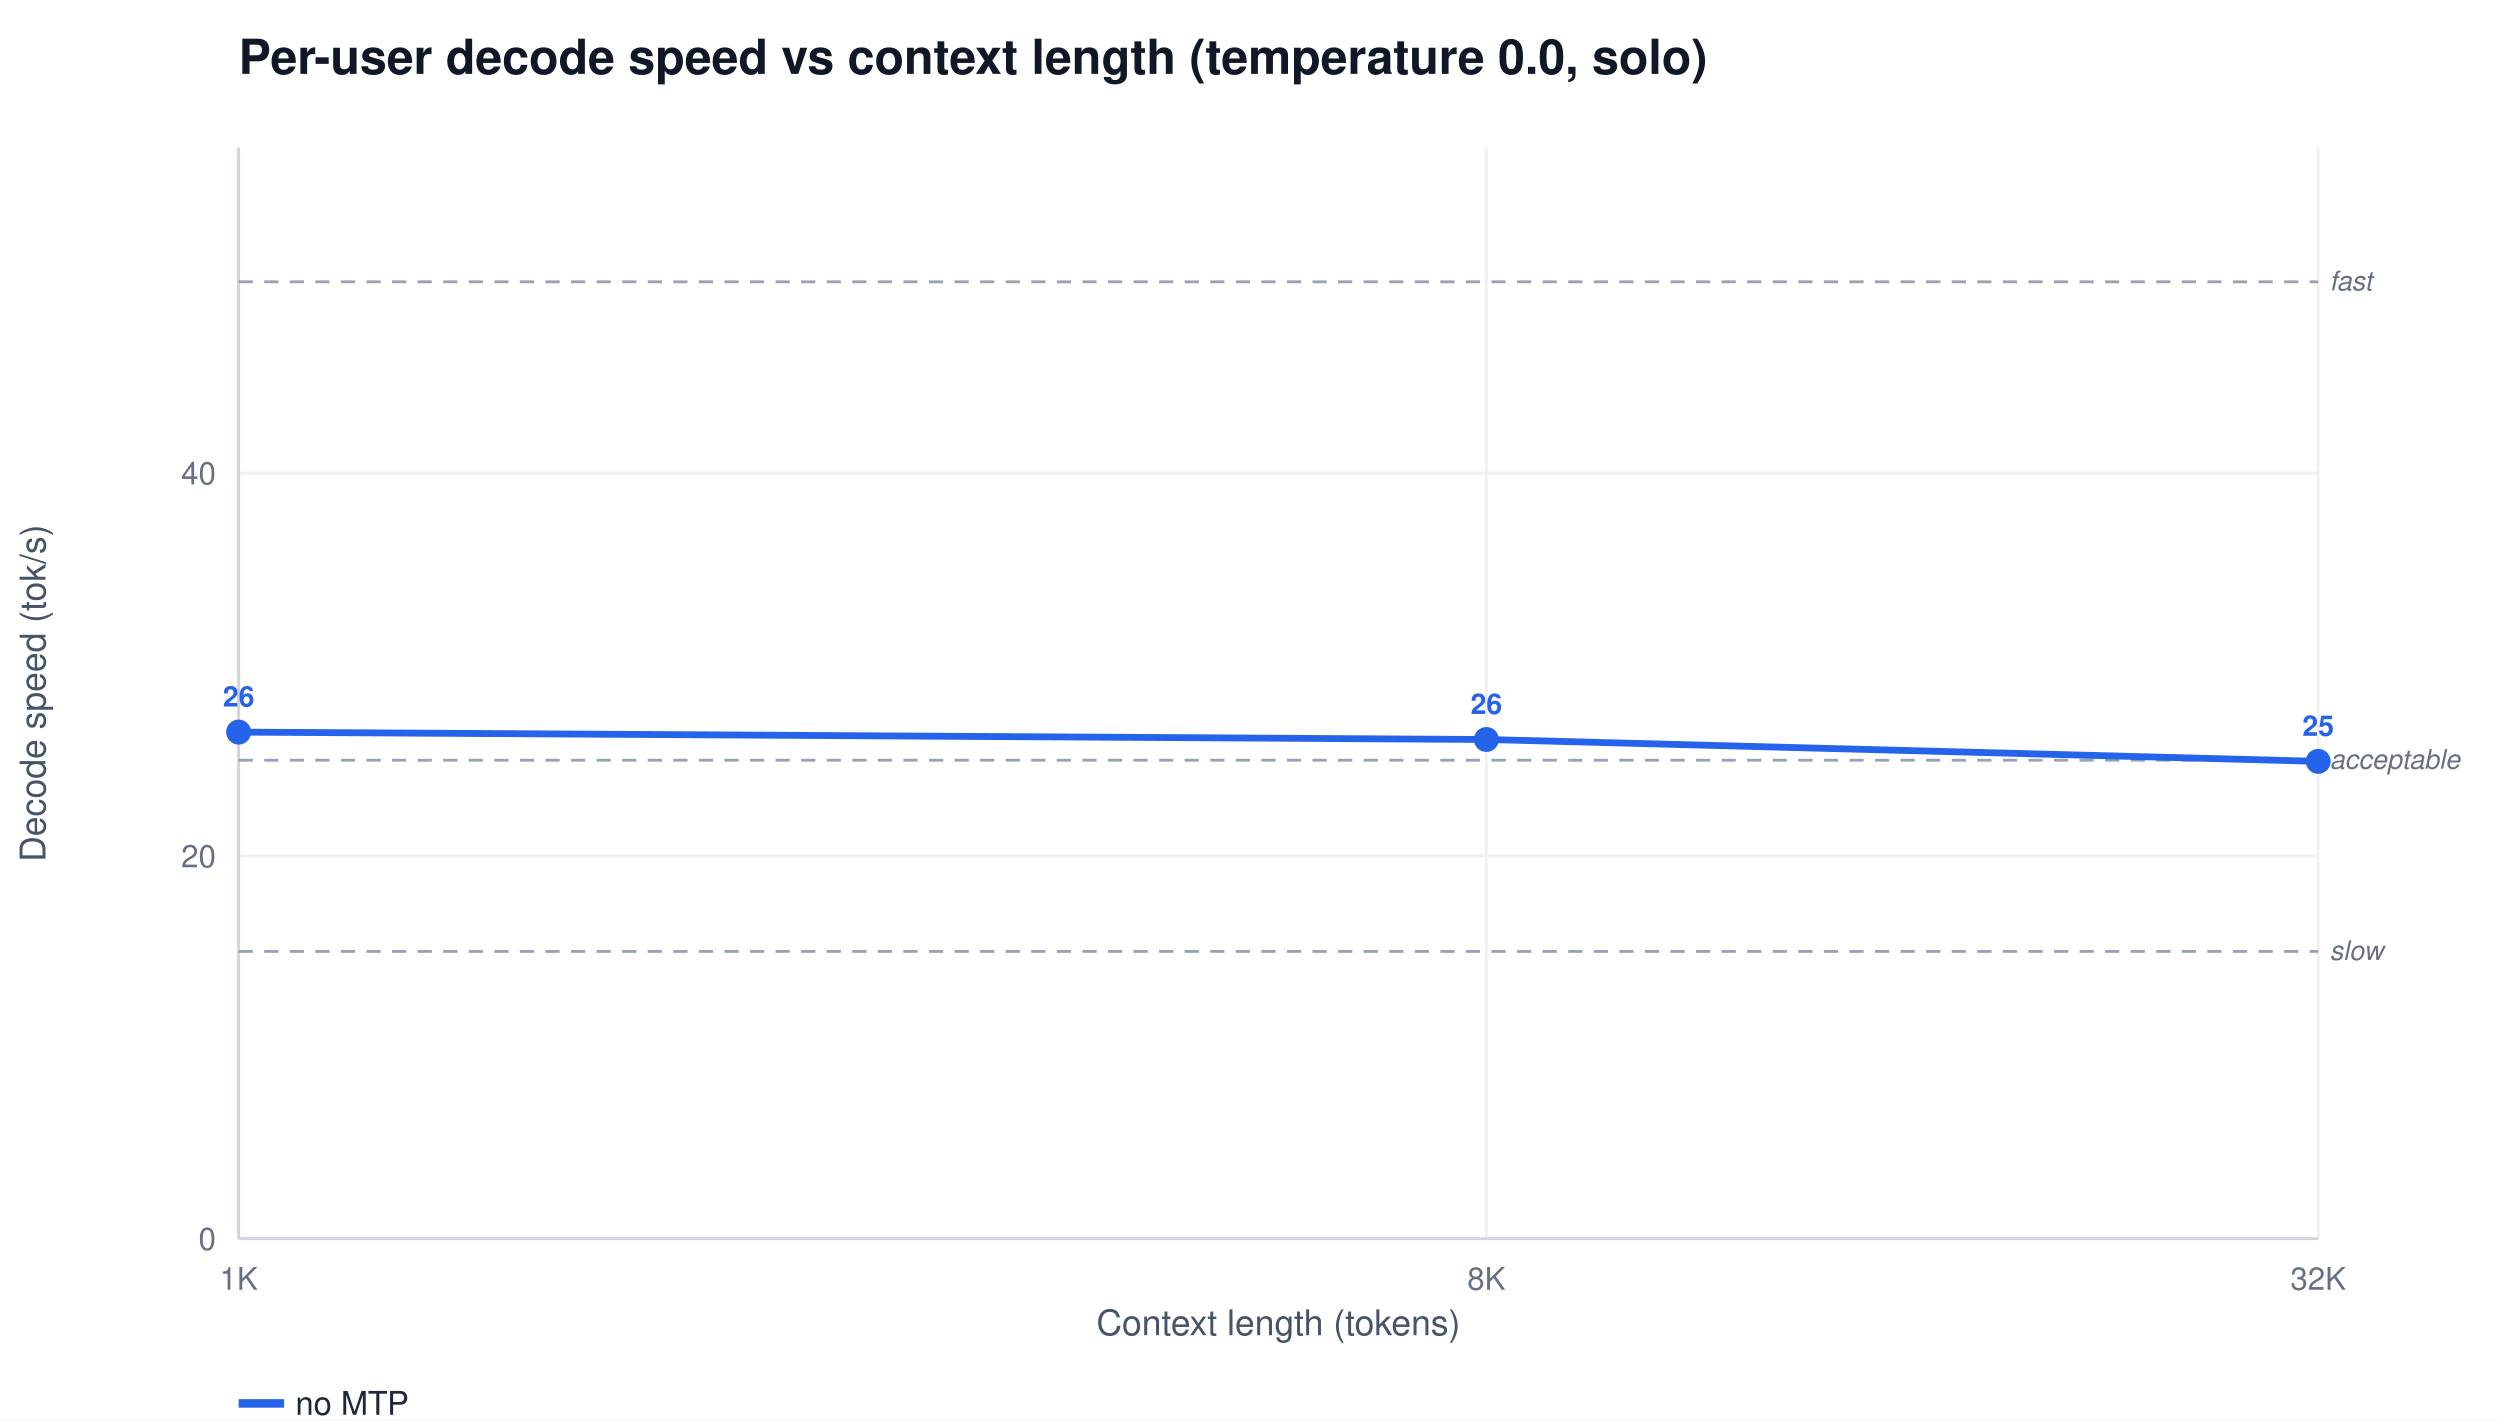
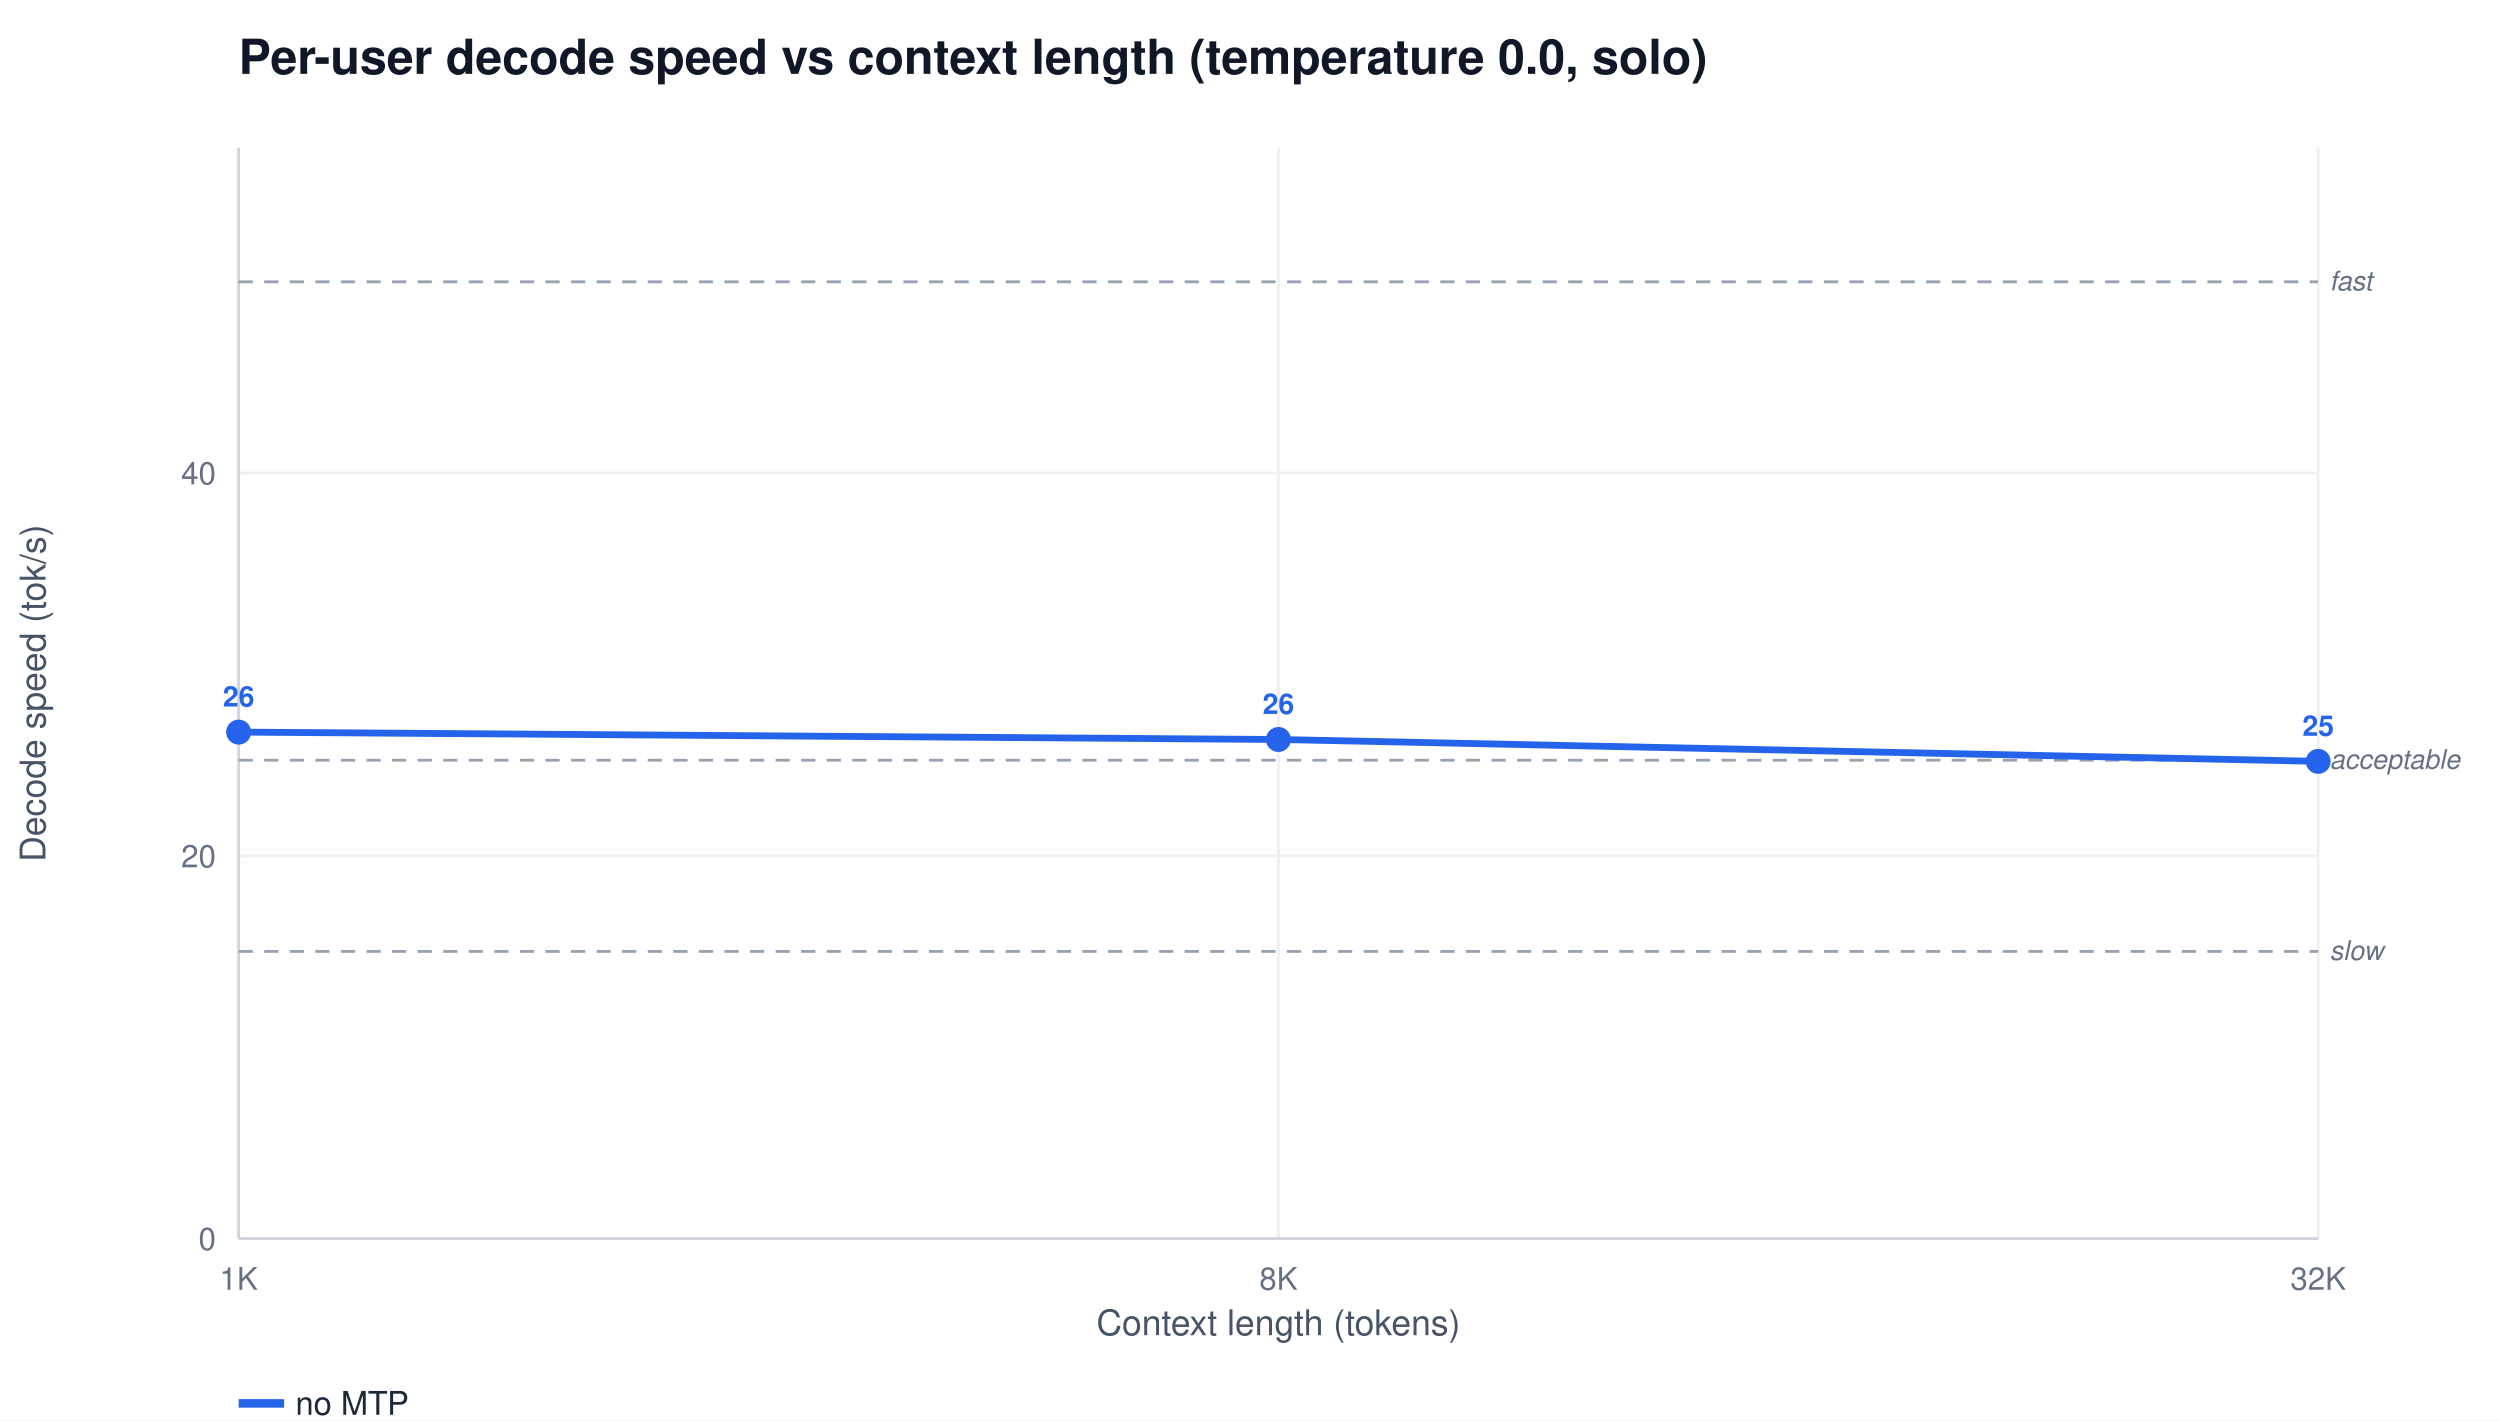
<svg xmlns="http://www.w3.org/2000/svg" width="880" height="500" viewBox="0 0 880 500" font-family="Segoe UI, Helvetica, Arial, sans-serif">
  <rect width="880" height="500" fill="#ffffff" />
  <text x="84" y="26" font-size="17" font-weight="600" fill="#101828">Per-user decode speed vs context length (temperature 0.0, solo)</text>
  <line x1="84" y1="436.0" x2="816" y2="436.0" stroke="#f0f0f0" stroke-width="1" />
  <text x="76" y="440.0" font-size="11" fill="#667085" text-anchor="end">0</text>
  <line x1="84" y1="301.3" x2="816" y2="301.3" stroke="#f0f0f0" stroke-width="1" />
  <text x="76" y="305.3" font-size="11" fill="#667085" text-anchor="end">20</text>
  <line x1="84" y1="166.5" x2="816" y2="166.5" stroke="#f0f0f0" stroke-width="1" />
  <text x="76" y="170.5" font-size="11" fill="#667085" text-anchor="end">40</text>
  <line x1="84.0" y1="52" x2="84.0" y2="436" stroke="#f0f0f0" stroke-width="1" />
  <text x="84.0" y="454" font-size="11" fill="#667085" text-anchor="middle">1K</text>
-   <line x1="523.2" y1="52" x2="523.2" y2="436" stroke="#f0f0f0" stroke-width="1" />
-   <text x="523.2" y="454" font-size="11" fill="#667085" text-anchor="middle">8K</text>
+   <line x1="450.0" y1="52" x2="450.0" y2="436" stroke="#f0f0f0" stroke-width="1" />
+   <text x="450.0" y="454" font-size="11" fill="#667085" text-anchor="middle">8K</text>
  <line x1="816.0" y1="52" x2="816.0" y2="436" stroke="#f0f0f0" stroke-width="1" />
  <text x="816.0" y="454" font-size="11" fill="#667085" text-anchor="middle">32K</text>
  <line x1="84" y1="436" x2="816" y2="436" stroke="#d0d5dd" stroke-width="1" />
  <line x1="84" y1="52" x2="84" y2="436" stroke="#d0d5dd" stroke-width="1" />
  <line x1="84" y1="334.9" x2="816" y2="334.9" stroke="#98a2b3" stroke-width="1" stroke-dasharray="5 4" />
  <text x="820" y="337.9" font-size="9.5" fill="#667085" font-style="italic">slow</text>
  <line x1="84" y1="267.6" x2="816" y2="267.6" stroke="#98a2b3" stroke-width="1" stroke-dasharray="5 4" />
  <text x="820" y="270.6" font-size="9.5" fill="#667085" font-style="italic">acceptable</text>
  <line x1="84" y1="99.2" x2="816" y2="99.2" stroke="#98a2b3" stroke-width="1" stroke-dasharray="5 4" />
  <text x="820" y="102.2" font-size="9.5" fill="#667085" font-style="italic">fast</text>
-   <polyline points="84.0,257.7 523.2,260.3 816.0,268.0" fill="none" stroke="#2563eb" stroke-width="2.4" />
+   <polyline points="84.0,257.7 450.0,260.3 816.0,268.0" fill="none" stroke="#2563eb" stroke-width="2.4" />
  <circle cx="84.0" cy="257.7" r="4.4" fill="#2563eb" />
-   <circle cx="523.2" cy="260.3" r="4.4" fill="#2563eb" />
+   <circle cx="450.0" cy="260.3" r="4.4" fill="#2563eb" />
  <circle cx="816.0" cy="268.0" r="4.4" fill="#2563eb" />
  <text x="84.0" y="248.7" font-size="10" fill="#2563eb" text-anchor="middle" font-weight="600">26</text>
-   <text x="523.2" y="251.3" font-size="10" fill="#2563eb" text-anchor="middle" font-weight="600">26</text>
+   <text x="450.0" y="251.3" font-size="10" fill="#2563eb" text-anchor="middle" font-weight="600">26</text>
  <text x="816.0" y="259.0" font-size="10" fill="#2563eb" text-anchor="middle" font-weight="600">25</text>
  <line x1="84" y1="494" x2="100" y2="494" stroke="#2563eb" stroke-width="3" />
  <text x="104" y="498" font-size="11.5" fill="#1d2939">no MTP</text>
  <text x="450" y="470" font-size="12.5" fill="#475467" text-anchor="middle">Context length (tokens)</text>
  <text x="16" y="244" font-size="12.5" fill="#475467" text-anchor="middle" transform="rotate(-90 16 244)">Decode speed (tok/s)</text>
</svg>
